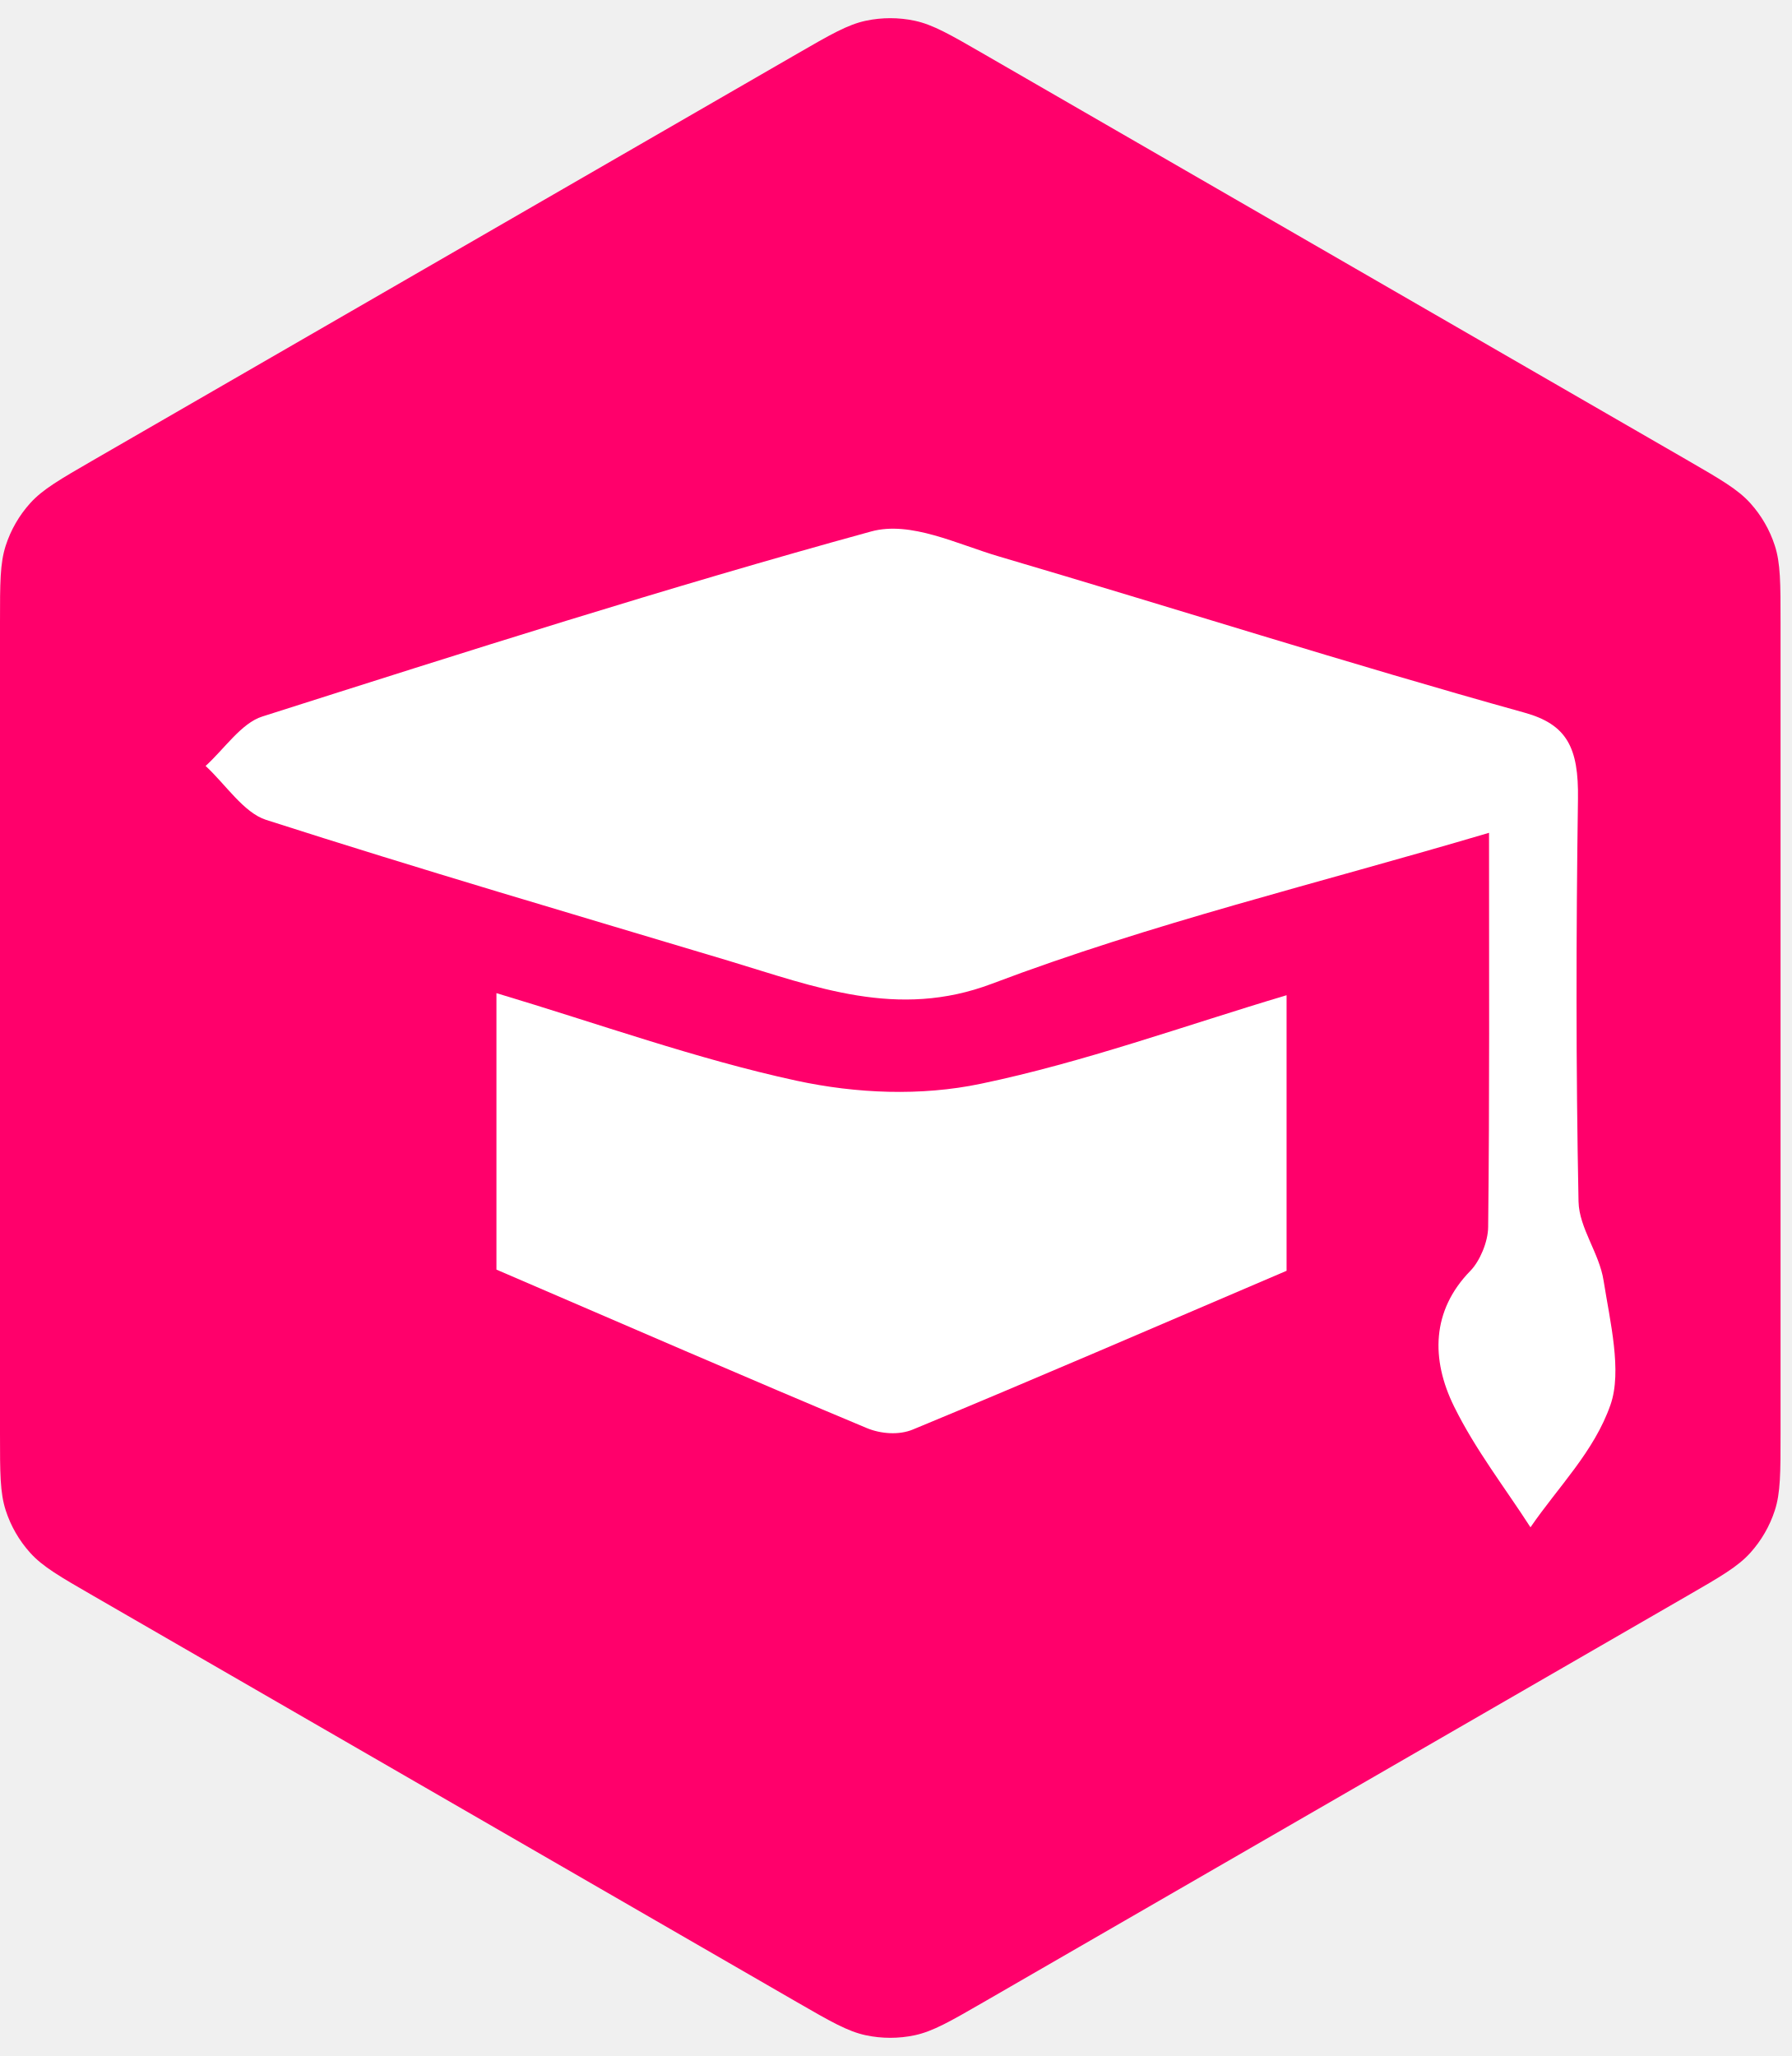
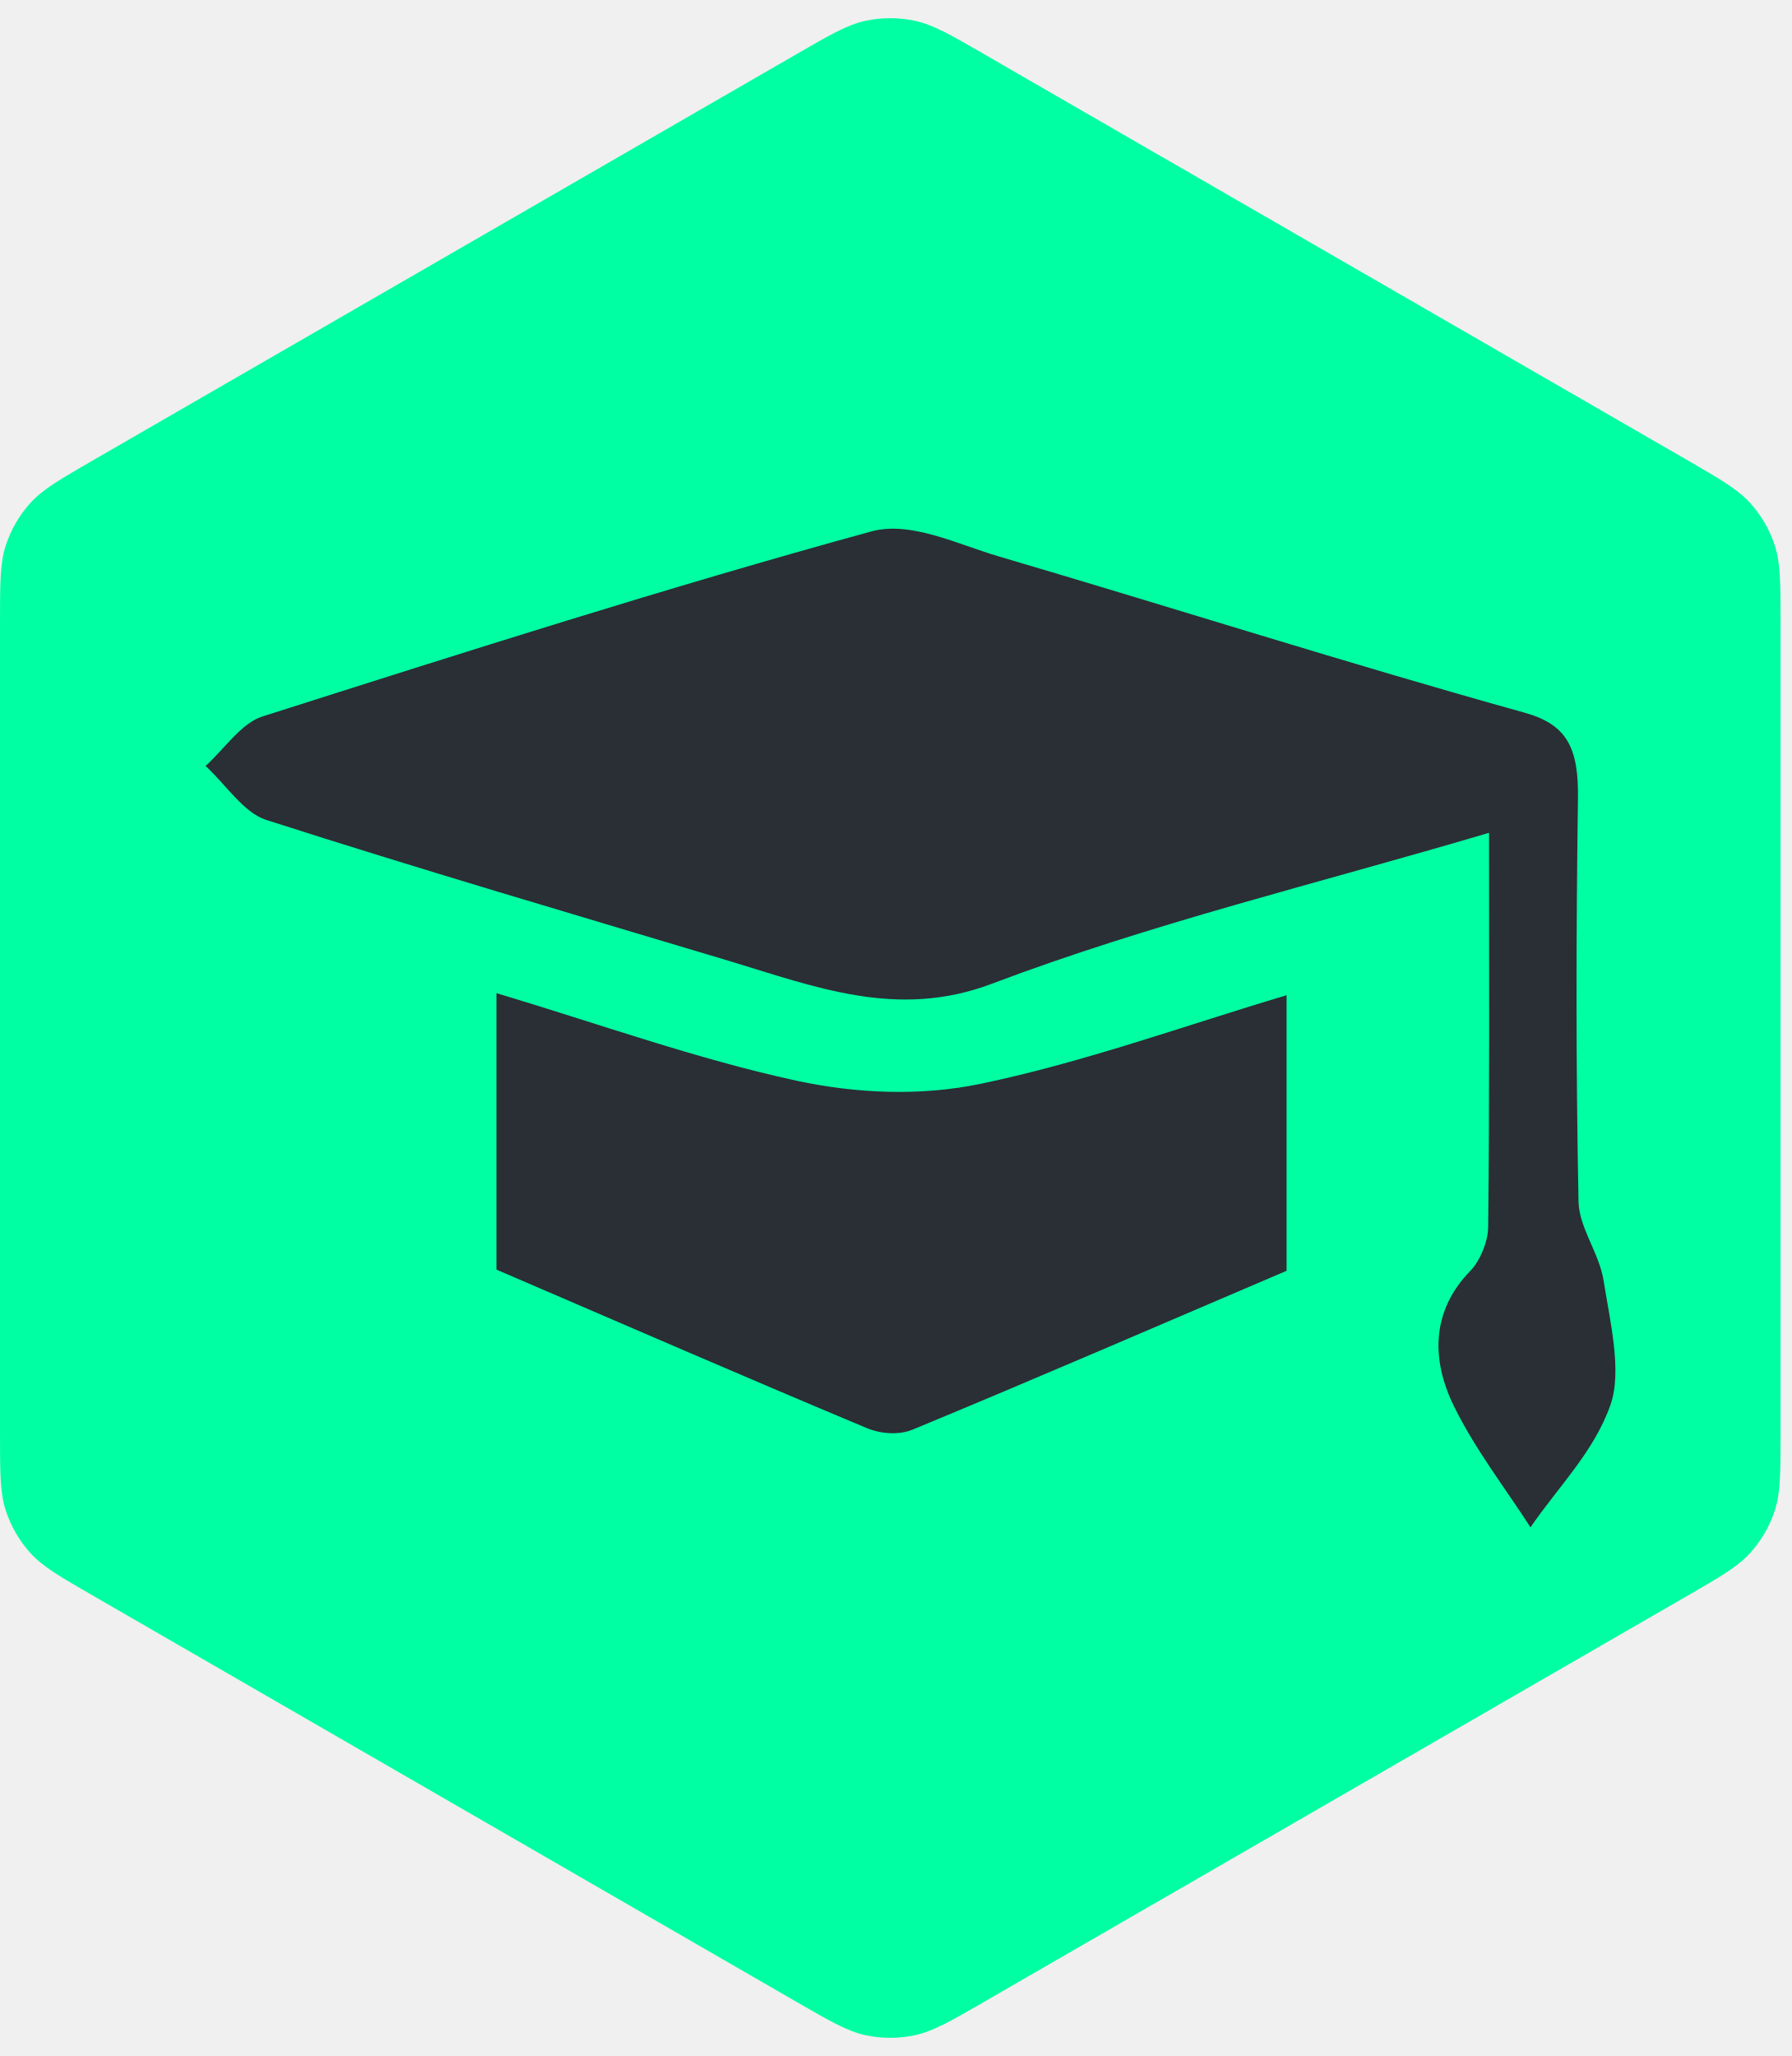
<svg xmlns="http://www.w3.org/2000/svg" width="61" height="70" viewBox="0 0 61 70" fill="none">
-   <path d="M27.111 1.848C28.277 1.174 28.86 0.838 29.479 0.706C30.027 0.59 30.594 0.59 31.142 0.706C31.762 0.838 32.345 1.174 33.511 1.848L57.422 15.652C58.588 16.326 59.17 16.662 59.594 17.133C59.969 17.549 60.253 18.04 60.426 18.573C60.622 19.176 60.622 19.849 60.622 21.195V48.805C60.622 50.151 60.622 50.824 60.426 51.427C60.253 51.96 59.969 52.45 59.594 52.867C59.17 53.338 58.588 53.675 57.422 54.347L33.511 68.153C32.345 68.826 31.762 69.162 31.142 69.294C30.594 69.41 30.027 69.41 29.479 69.294C28.86 69.162 28.277 68.826 27.111 68.153L3.2 54.347C2.034 53.675 1.451 53.338 1.027 52.867C0.652 52.45 0.369 51.96 0.196 51.427C0 50.824 0 50.151 0 48.805V21.195C0 19.849 0 19.176 0.196 18.573C0.369 18.04 0.652 17.549 1.027 17.133C1.451 16.662 2.034 16.326 3.2 15.652L27.111 1.848Z" fill="#FF006B" />
-   <path d="M50.697 28.354C44.81 30.098 39.205 31.436 33.769 33.494C30.554 34.71 27.755 33.6 24.812 32.713C19.555 31.137 14.294 29.596 9.057 27.913C8.3 27.67 7.681 26.707 7 26.078C7.638 25.5 8.22 24.618 8.931 24.395C15.824 22.2 22.716 20 29.659 18.095C31.009 17.725 32.588 18.53 34.029 18.951C39.989 20.705 45.926 22.601 51.902 24.263C53.347 24.664 53.752 25.45 53.725 27.203C53.66 31.77 53.653 36.342 53.744 40.909C53.764 41.812 54.452 42.663 54.597 43.601C54.819 45 55.231 46.683 54.834 47.823C54.28 49.42 53.049 50.626 52.108 52C51.233 50.642 50.239 49.369 49.508 47.889C48.713 46.277 48.74 44.62 50.063 43.266C50.38 42.942 50.663 42.283 50.667 41.776C50.717 37.402 50.697 33.027 50.697 28.354Z" fill="white" />
-   <path d="M16.902 43.226C16.902 40.646 16.902 37.376 16.902 33.813C20.388 34.857 23.722 36.059 27.117 36.794C29.158 37.234 31.349 37.326 33.387 36.9C36.896 36.17 40.337 34.918 43.804 33.884C43.804 37.316 43.804 40.646 43.804 43.266C39.366 45.162 35.233 46.952 31.081 48.67C30.607 48.867 29.992 48.822 29.506 48.619C25.423 46.911 21.355 45.142 16.902 43.226Z" fill="white" />
+   <path d="M27.111 1.848C28.277 1.174 28.86 0.838 29.479 0.706C30.027 0.59 30.594 0.59 31.142 0.706C31.762 0.838 32.345 1.174 33.511 1.848L57.422 15.652C58.588 16.326 59.17 16.662 59.594 17.133C59.969 17.549 60.253 18.04 60.426 18.573C60.622 19.176 60.622 19.849 60.622 21.195V48.805C60.622 50.151 60.622 50.824 60.426 51.427C60.253 51.96 59.969 52.45 59.594 52.867C59.17 53.338 58.588 53.675 57.422 54.347L33.511 68.153C32.345 68.826 31.762 69.162 31.142 69.294C30.594 69.41 30.027 69.41 29.479 69.294C28.86 69.162 28.277 68.826 27.111 68.153L3.2 54.347C2.034 53.675 1.451 53.338 1.027 52.867C0.652 52.45 0.369 51.96 0.196 51.427C0 50.824 0 50.151 0 48.805V21.195C0 19.849 0 19.176 0.196 18.573C0.369 18.04 0.652 17.549 1.027 17.133C1.451 16.662 2.034 16.326 3.2 15.652L27.111 1.848Z" fill="#00FFA3" />
+   <path d="M50.697 28.354C44.81 30.098 39.205 31.436 33.769 33.494C30.554 34.71 27.755 33.6 24.812 32.713C19.555 31.137 14.294 29.596 9.057 27.913C8.3 27.67 7.681 26.707 7 26.078C7.638 25.5 8.22 24.618 8.931 24.395C15.824 22.2 22.716 20 29.659 18.095C31.009 17.725 32.588 18.53 34.029 18.951C39.989 20.705 45.926 22.601 51.902 24.263C53.347 24.664 53.752 25.45 53.725 27.203C53.66 31.77 53.653 36.342 53.744 40.909C53.764 41.812 54.452 42.663 54.597 43.601C54.819 45 55.231 46.683 54.834 47.823C54.28 49.42 53.049 50.626 52.108 52C51.233 50.642 50.239 49.369 49.508 47.889C48.713 46.277 48.74 44.62 50.063 43.266C50.38 42.942 50.663 42.283 50.667 41.776C50.717 37.402 50.697 33.027 50.697 28.354Z" fill="#2A2E35" />
+   <path d="M16.902 43.226C16.902 40.646 16.902 37.376 16.902 33.813C20.388 34.857 23.722 36.059 27.117 36.794C29.158 37.234 31.349 37.326 33.387 36.9C36.896 36.17 40.337 34.918 43.804 33.884C43.804 37.316 43.804 40.646 43.804 43.266C39.366 45.162 35.233 46.952 31.081 48.67C30.607 48.867 29.992 48.822 29.506 48.619C25.423 46.911 21.355 45.142 16.902 43.226Z" fill="#2A2E35" />
</svg>
